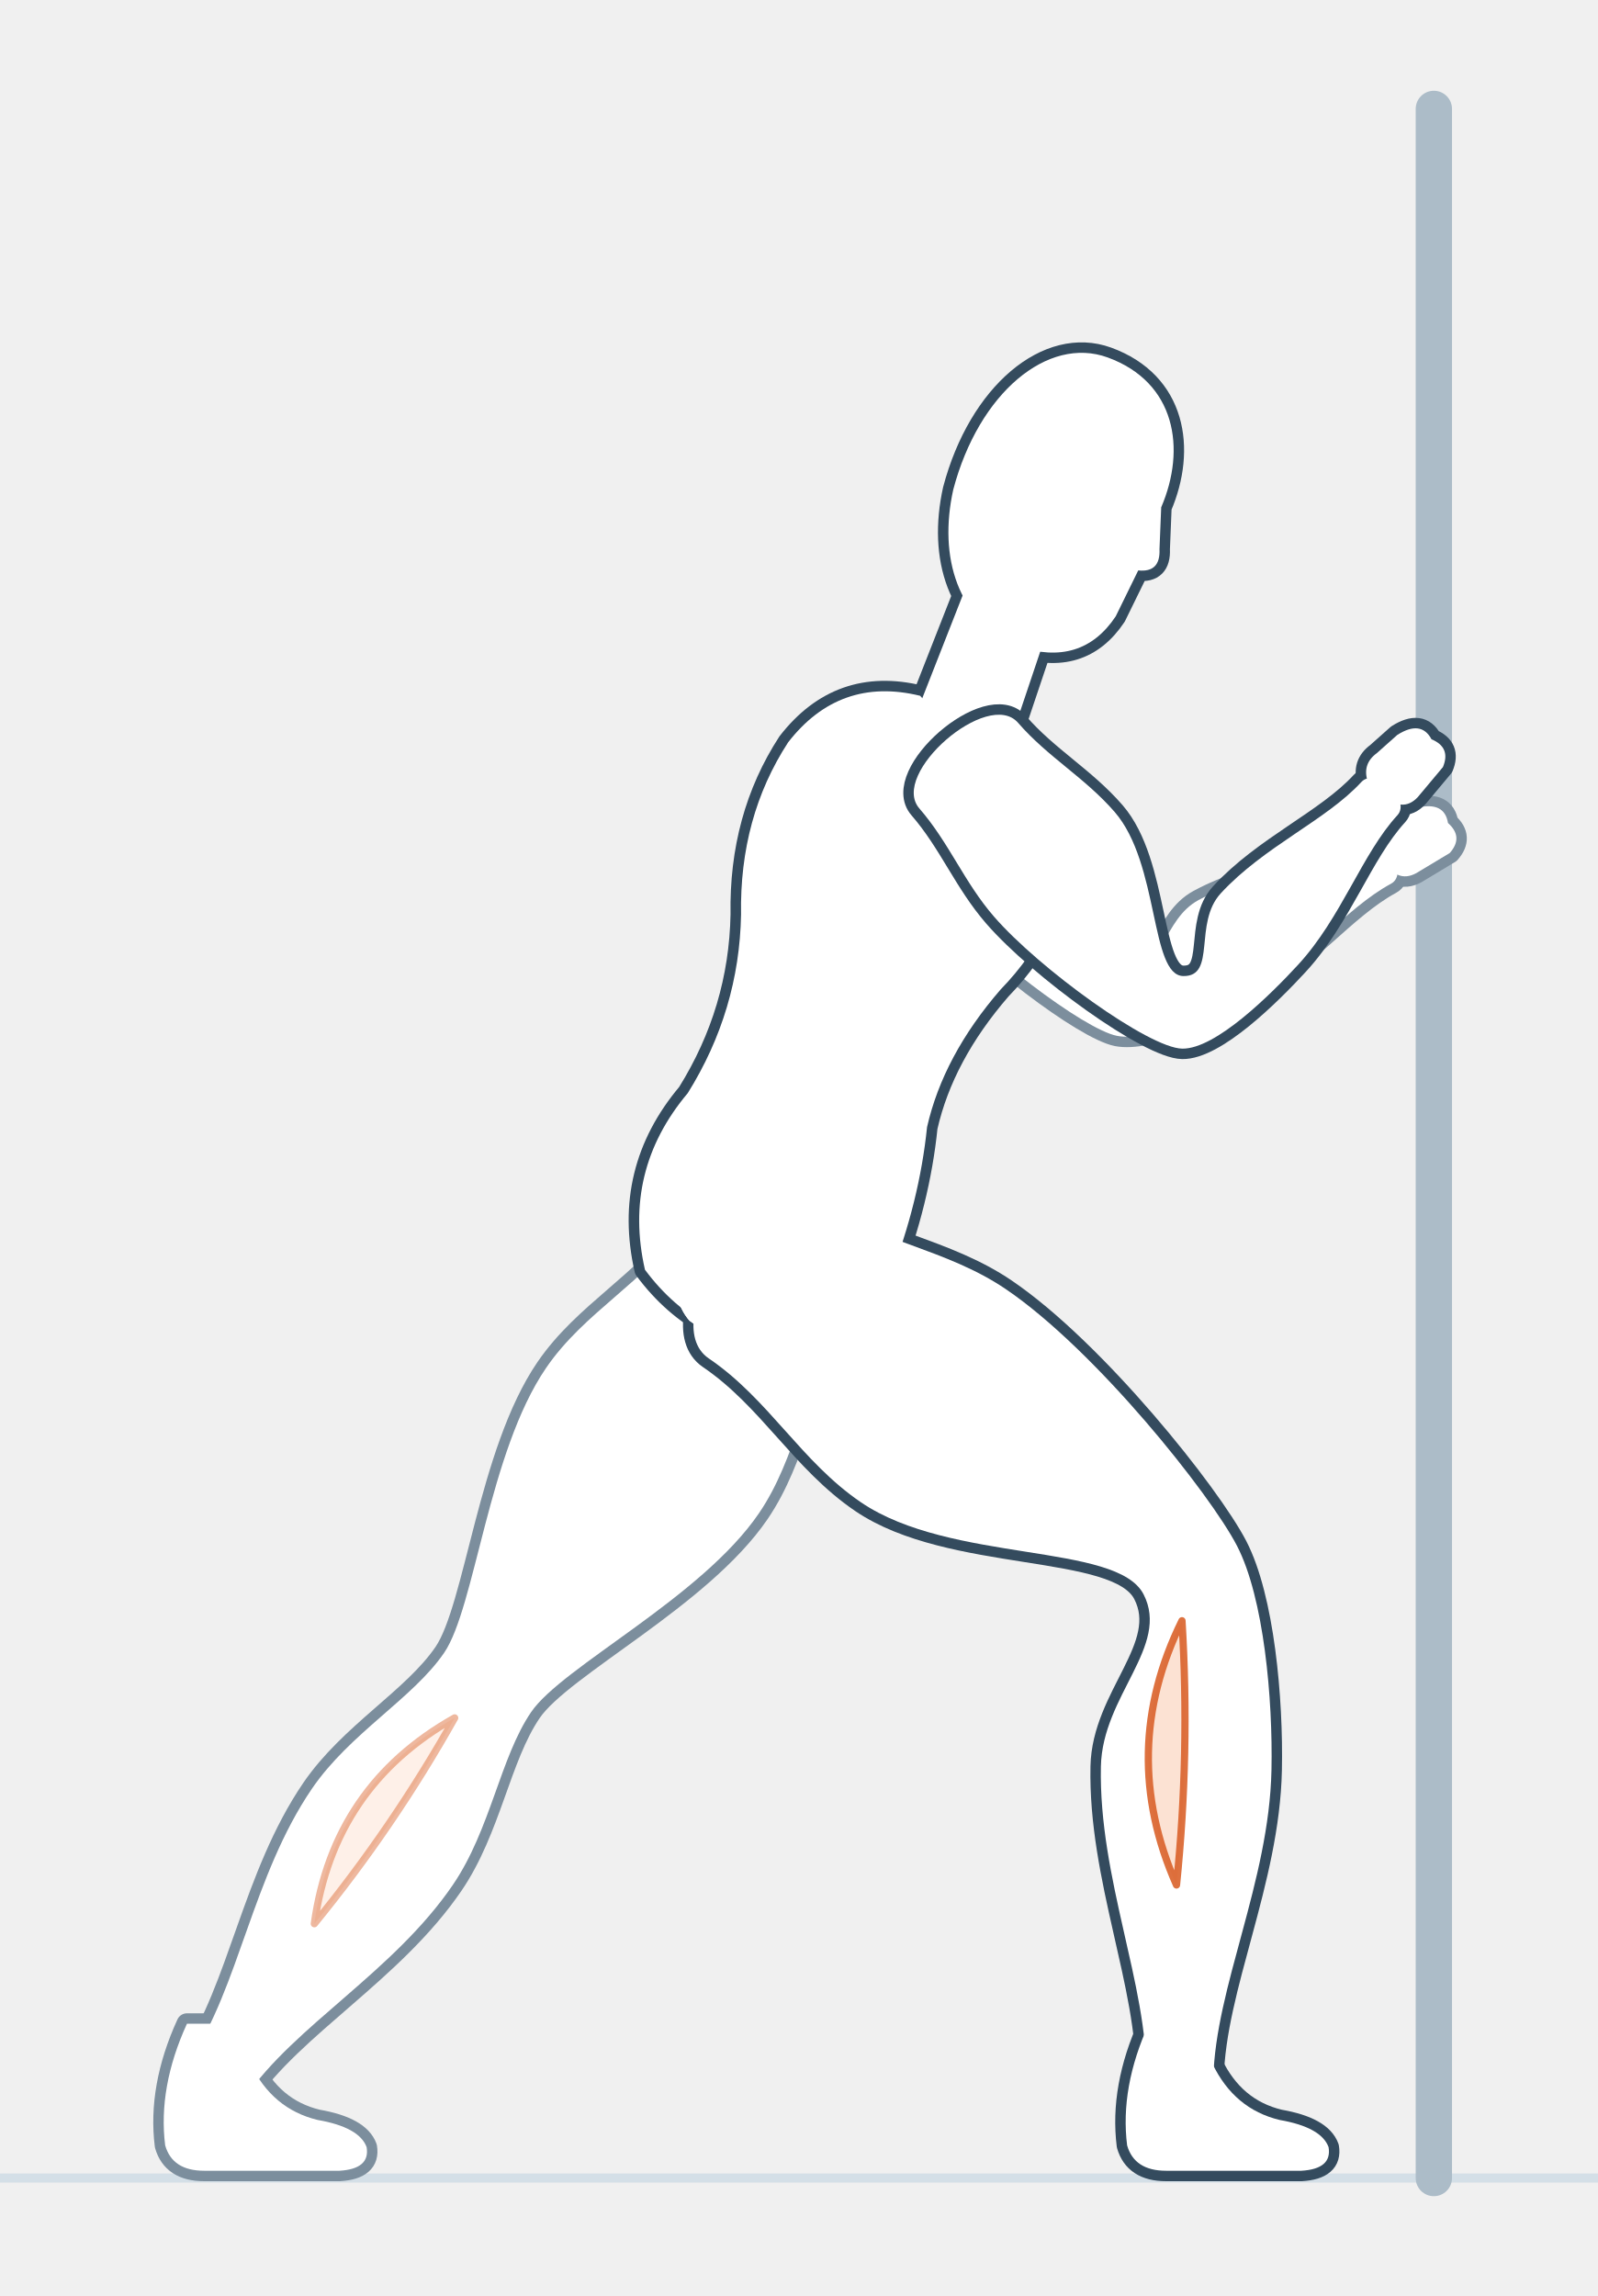
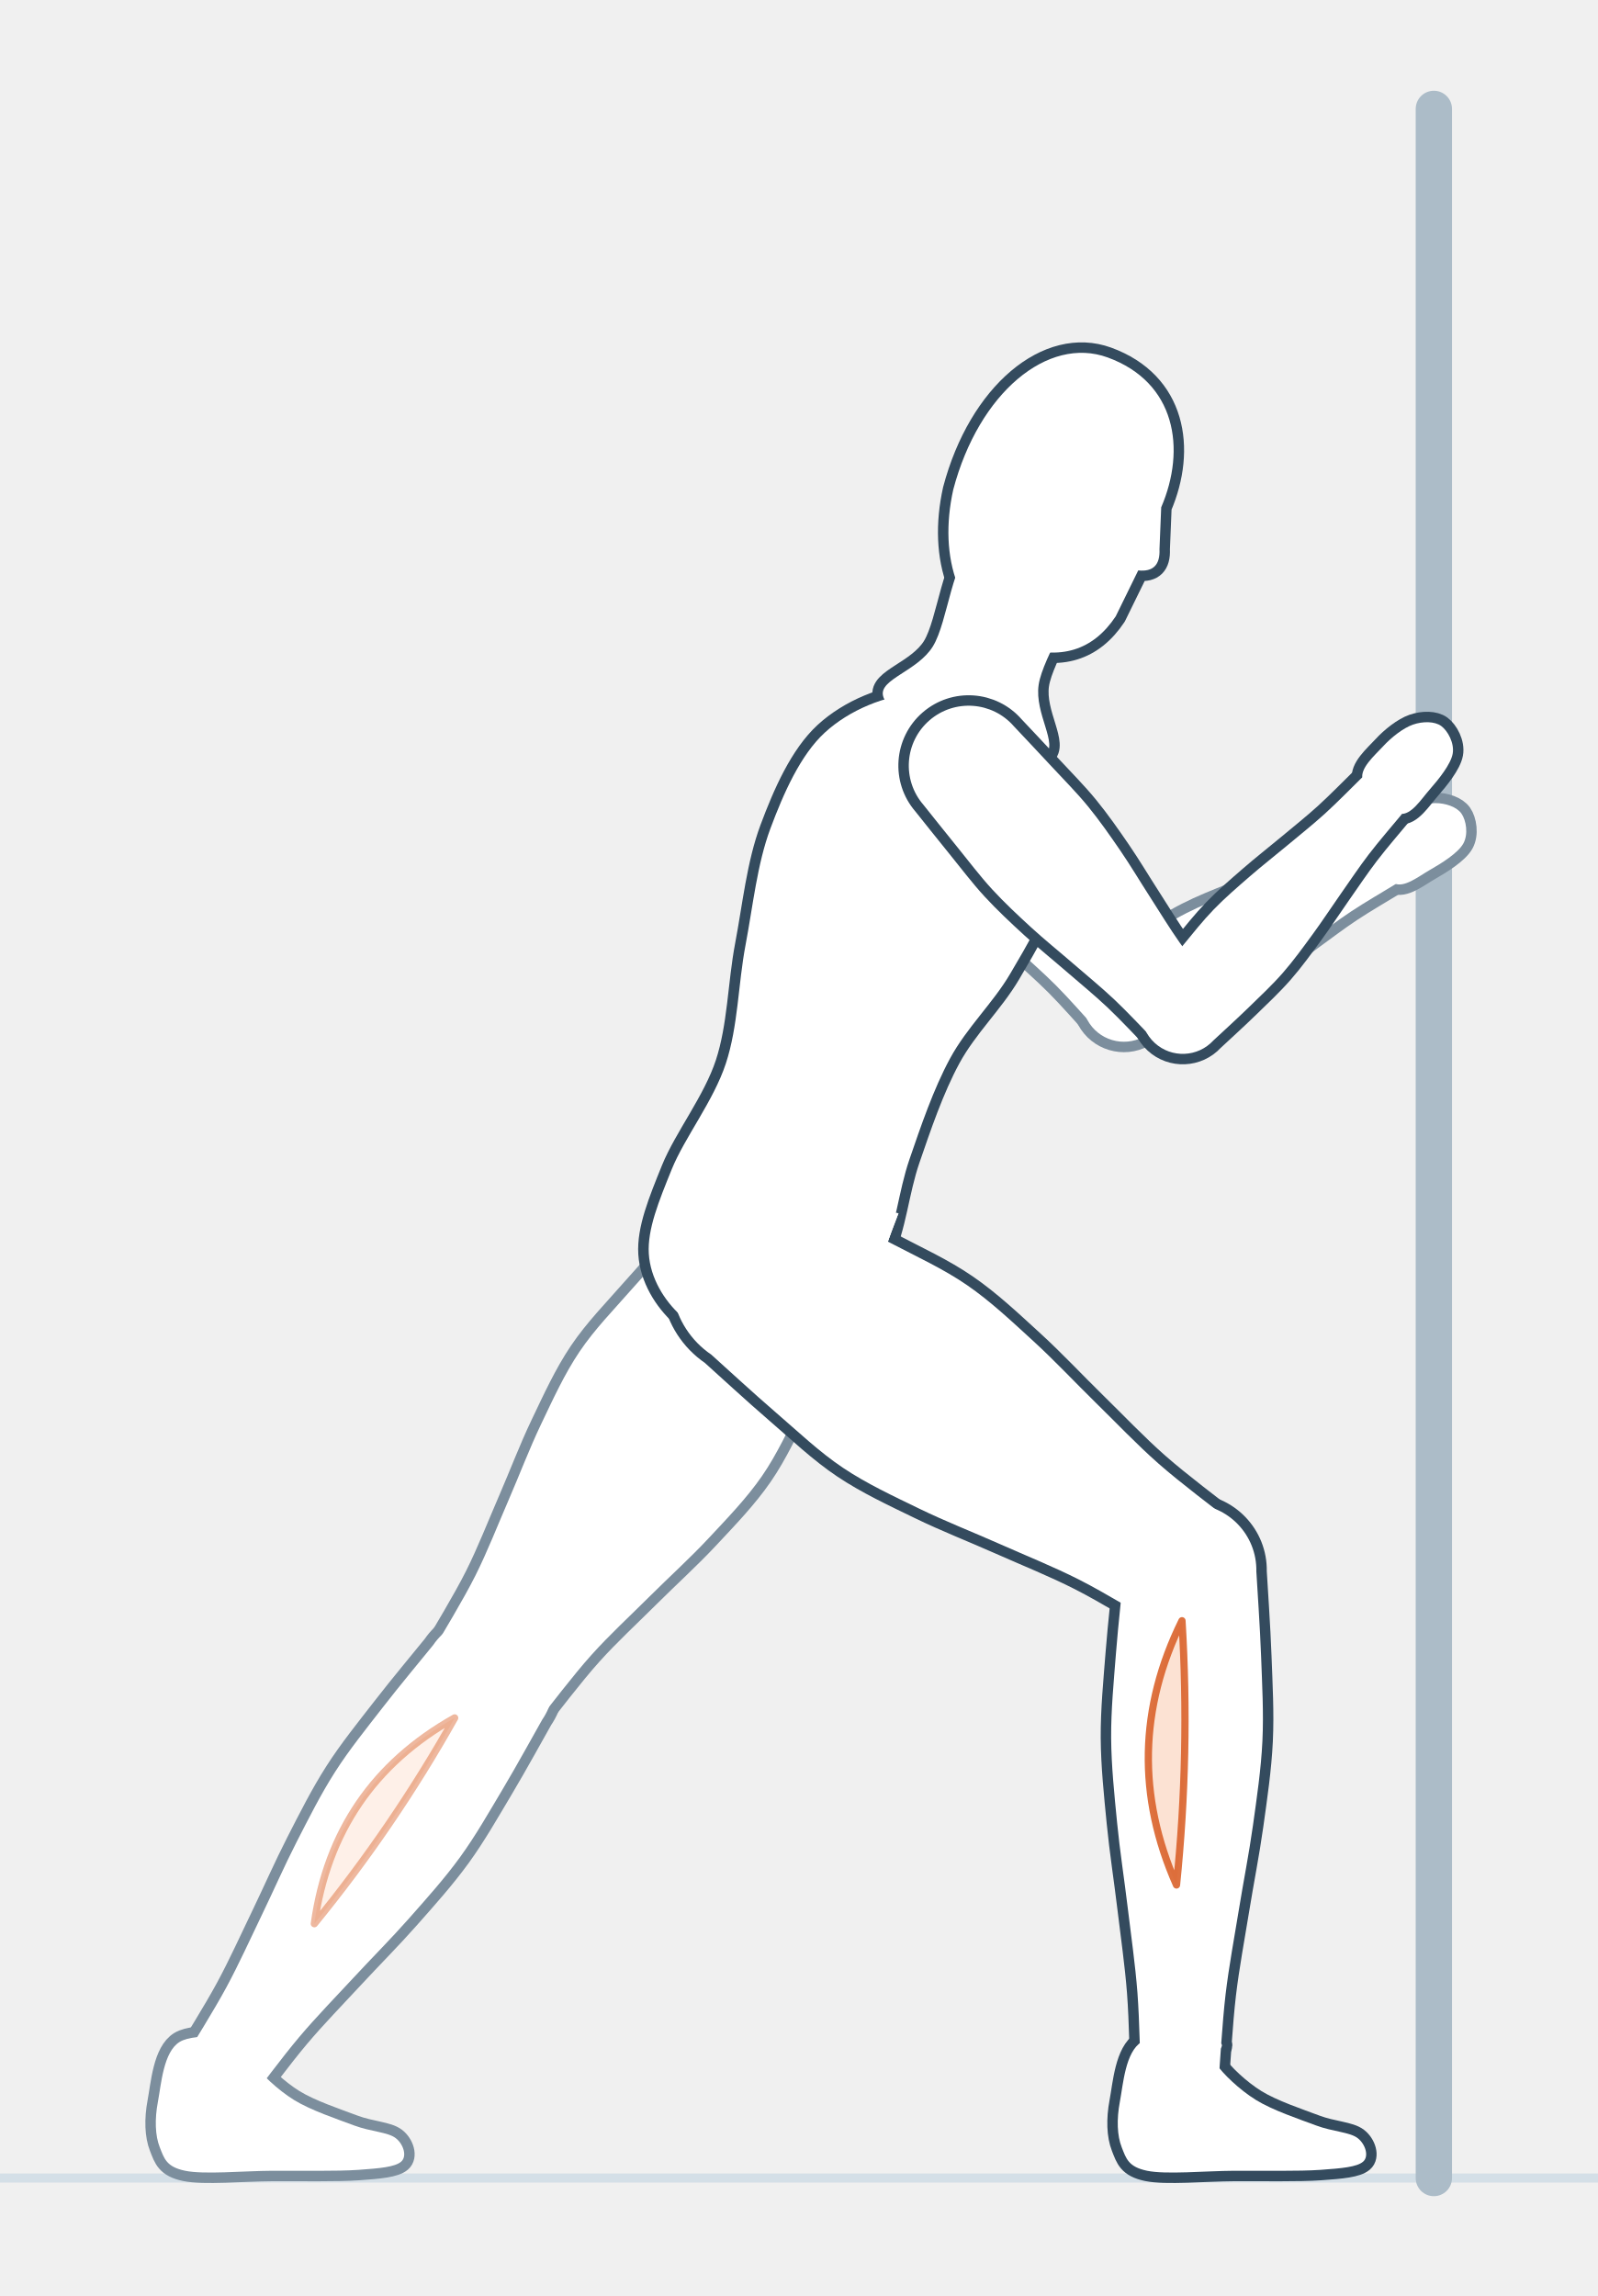
<svg xmlns="http://www.w3.org/2000/svg" viewBox="83 24 176 253">
  <path d="M-300 264H800" fill="none" stroke="#d4dfe7" />
  <path d="M241,36L241,264" fill="none" stroke="#acbcc8" stroke-width="4" stroke-linecap="round" stroke-linejoin="round" />
  <g class="bw-human-athlete bw-human-outline bw-human-natural bw-human-sketch bw-human-side" stroke="#344b5e" stroke-width="1.05" stroke-linecap="round" stroke-linejoin="round">
    <g class="bw-silhouette-ink" stroke-width="2.3">
      <g class="bw-human-arm bw-human-arm-left" fill="#fff" stroke="#7c8e9d">
-         <path d="M178.523,110.860C181.708,114.766 183.197,119.126 186.381,123.032C191.157,128.892 202.461,137.424 206.071,138.139C209.681,138.855 216.645,135.514 220.586,133.384C226.779,130.036 231.217,124.114 236.284,121.375C238.303,120.284 235.735,115.534 233.716,116.625C228.649,119.364 221.263,119.832 215.070,123.179C211.129,125.309 211.237,131.008 207.627,130.292C204.017,129.576 204.800,117.773 200.023,111.913C196.839,108.006 192.870,105.668 189.685,101.762C186.501,97.855 175.339,106.953 178.523,110.860Z" />
+         <path d="M178.989,110.480C179.590,111.280 181.384,113.688 182.599,115.279C183.813,116.869 184.965,118.510 186.273,120.024C187.582,121.538 189.009,122.955 190.450,124.360C191.892,125.765 193.436,127.087 194.921,128.457C196.406,129.827 197.940,131.157 199.359,132.580C200.779,134.003 202.758,136.260 203.438,136.996A4.400,4.400 0 0 0 209.629,137.626A4.400,4.400 0 0 0 210.260,131.436C209.676,130.621 207.865,128.227 206.757,126.550C205.650,124.873 204.656,123.102 203.614,121.371C202.571,119.641 201.589,117.861 200.503,116.166C199.417,114.471 198.317,112.788 197.099,111.201C195.880,109.614 194.505,108.154 193.192,106.644C191.879,105.134 189.882,102.891 189.220,102.141A6.600,6.600 0 0 0 179.935,101.195A6.600,6.600 0 0 0 178.989,110.480Z" />
+         <path d="M209.025,138.241C209.838,137.877 212.296,136.816 213.907,136.057C215.518,135.298 217.146,134.572 218.689,133.688C220.232,132.804 221.694,131.770 223.164,130.751C224.634,129.731 226.056,128.624 227.508,127.571C228.960,126.519 230.390,125.427 231.877,124.438C233.363,123.450 235.668,122.106 236.426,121.639A3.000,3.000 0 0 0 237.639,117.574A3.000,3.000 0 0 0 233.574,116.361C232.768,116.740 230.381,117.932 228.739,118.634C227.098,119.336 225.401,119.934 223.725,120.572C222.049,121.211 220.343,121.794 218.685,122.465C217.027,123.136 215.362,123.793 213.776,124.600C212.191,125.406 210.692,126.370 209.175,127.302C207.657,128.234 205.423,129.709 204.673,130.190A4.576,4.576 0 0 0 202.823,136.392A4.576,4.576 0 0 0 209.025,138.241Z" />
        <g display="none" class="bw-muscle-traces" data-side="left" />
        <g class="bw-human-hand" transform="translate(238.079,117.336) rotate(-28.391)">
-           <path d="M-3,-2.2 Q-2,-4 0,-3.6 L3,-3.3 Q6,-2.5 5.2,-.2 Q6,2 3.8,2.8 L-.5,3 Q-3,3 -3,-.2Z" />
+           <path d="M-3.200,-2.800C-2.500,-3.867 -0.367,-3.600 1.000,-3.600C2.367,-3.600 4.000,-3.333 5.000,-2.800C6.000,-2.267 6.900,-1.300 7.000,-0.400C7.100,0.500 6.600,1.967 5.600,2.600C4.600,3.233 2.467,3.367 1.000,3.400C-0.467,3.433 -2.500,3.833 -3.200,2.800C-3.900,1.767 -3.900,-1.733 -3.200,-2.800Z" />
        </g>
      </g>
    </g>
    <g class="bw-silhouette-fill" stroke="none">
      <g class="bw-human-arm bw-human-arm-left" fill="#fff" stroke="none">
-         <path d="M178.523,110.860C181.708,114.766 183.197,119.126 186.381,123.032C191.157,128.892 202.461,137.424 206.071,138.139C209.681,138.855 216.645,135.514 220.586,133.384C226.779,130.036 231.217,124.114 236.284,121.375C238.303,120.284 235.735,115.534 233.716,116.625C228.649,119.364 221.263,119.832 215.070,123.179C211.129,125.309 211.237,131.008 207.627,130.292C204.017,129.576 204.800,117.773 200.023,111.913C196.839,108.006 192.870,105.668 189.685,101.762C186.501,97.855 175.339,106.953 178.523,110.860Z" />
+         <path d="M178.989,110.480C179.590,111.280 181.384,113.688 182.599,115.279C183.813,116.869 184.965,118.510 186.273,120.024C187.582,121.538 189.009,122.955 190.450,124.360C191.892,125.765 193.436,127.087 194.921,128.457C196.406,129.827 197.940,131.157 199.359,132.580C200.779,134.003 202.758,136.260 203.438,136.996A4.400,4.400 0 0 0 209.629,137.626A4.400,4.400 0 0 0 210.260,131.436C209.676,130.621 207.865,128.227 206.757,126.550C205.650,124.873 204.656,123.102 203.614,121.371C202.571,119.641 201.589,117.861 200.503,116.166C199.417,114.471 198.317,112.788 197.099,111.201C195.880,109.614 194.505,108.154 193.192,106.644C191.879,105.134 189.882,102.891 189.220,102.141A6.600,6.600 0 0 0 179.935,101.195A6.600,6.600 0 0 0 178.989,110.480Z" />
+         <path d="M209.025,138.241C209.838,137.877 212.296,136.816 213.907,136.057C215.518,135.298 217.146,134.572 218.689,133.688C220.232,132.804 221.694,131.770 223.164,130.751C224.634,129.731 226.056,128.624 227.508,127.571C228.960,126.519 230.390,125.427 231.877,124.438C233.363,123.450 235.668,122.106 236.426,121.639A3.000,3.000 0 0 0 237.639,117.574A3.000,3.000 0 0 0 233.574,116.361C232.768,116.740 230.381,117.932 228.739,118.634C227.098,119.336 225.401,119.934 223.725,120.572C222.049,121.211 220.343,121.794 218.685,122.465C217.027,123.136 215.362,123.793 213.776,124.600C212.191,125.406 210.692,126.370 209.175,127.302C207.657,128.234 205.423,129.709 204.673,130.190A4.576,4.576 0 0 0 202.823,136.392A4.576,4.576 0 0 0 209.025,138.241Z" />
        <g class="bw-muscle-traces" data-side="left" />
        <g class="bw-human-hand" transform="translate(238.079,117.336) rotate(-28.391)">
-           <path d="M-3,-2.2 Q-2,-4 0,-3.6 L3,-3.3 Q6,-2.5 5.2,-.2 Q6,2 3.8,2.8 L-.5,3 Q-3,3 -3,-.2Z" />
+           <path d="M-3.200,-2.800C-2.500,-3.867 -0.367,-3.600 1.000,-3.600C2.367,-3.600 4.000,-3.333 5.000,-2.800C6.000,-2.267 6.900,-1.300 7.000,-0.400C7.100,0.500 6.600,1.967 5.600,2.600C4.600,3.233 2.467,3.367 1.000,3.400C-0.467,3.433 -2.500,3.833 -3.200,2.800C-3.900,1.767 -3.900,-1.733 -3.200,-2.800Z" />
        </g>
      </g>
    </g>
    <g class="bw-silhouette-ink" stroke-width="2.3">
      <g class="bw-human-leg bw-human-leg-left" fill="#fff" stroke="#7c8e9d">
-         <path d="M158.325,159.085C154.087,165.299 147.399,168.542 143.161,174.756C136.806,184.078 135.362,201.107 131.942,206.122C128.523,211.137 121.534,214.997 117.372,221.102C110.830,230.696 109.295,243.066 103.943,250.916C102.171,253.514 108.285,257.683 110.057,255.084C115.409,247.234 126.363,241.287 132.905,231.693C137.067,225.587 138.107,217.672 141.527,212.657C144.946,207.642 160.270,200.077 166.626,190.755C170.863,184.541 171.438,177.130 175.675,170.915C179.816,164.842 162.465,153.012 158.325,159.085Z" />
+         <path d="M158.738,159.367C157.720,160.479 154.613,163.780 152.634,166.042C150.654,168.305 148.526,170.466 146.860,172.943C145.194,175.420 143.942,178.178 142.639,180.903C141.336,183.627 140.254,186.502 139.045,189.289C137.835,192.077 136.729,194.936 135.380,197.629C134.032,200.321 131.689,204.143 130.951,205.446A7.000,7.000 0 0 0 132.791,215.173A7.000,7.000 0 0 0 142.518,213.333C143.461,212.170 146.163,208.593 148.177,206.354C150.191,204.114 152.448,202.041 154.601,199.896C156.755,197.752 159.035,195.694 161.095,193.487C163.156,191.279 165.266,189.105 166.963,186.650C168.660,184.194 169.895,181.424 171.278,178.754C172.661,176.085 174.598,171.987 175.262,170.633A10.000,10.000 0 0 0 172.633,156.738A10.000,10.000 0 0 0 158.738,159.367Z" />
+         <path d="M130.720,205.288C129.795,206.432 126.968,209.829 125.171,212.152C123.373,214.476 121.517,216.759 119.936,219.230C118.354,221.701 117.030,224.347 115.682,226.978C114.335,229.608 113.143,232.344 111.853,235.014C110.563,237.684 109.343,240.401 107.942,242.995C106.542,245.589 104.196,249.314 103.447,250.578A4.300,4.300 0 0 0 104.578,256.553A4.300,4.300 0 0 0 110.553,255.422C111.455,254.263 114.066,250.720 115.969,248.468C117.872,246.216 119.956,244.088 121.970,241.912C123.984,239.736 126.095,237.627 128.052,235.412C130.009,233.197 131.988,230.997 133.710,228.622C135.433,226.247 136.880,223.685 138.387,221.163C139.894,218.641 142.022,214.769 142.749,213.490A7.280,7.280 0 0 0 140.836,203.374A7.280,7.280 0 0 0 130.720,205.288Z" />
        <g display="none" class="bw-muscle-traces" data-side="left">
          <g data-muscle="calves">
            <path d="M133.100,213.300Q119.751,220.808 117.638,235.977Q126.352,225.309 133.100,213.300Z" fill="#f59e6b" fill-opacity="0.16" stroke="#d9622b" stroke-width=".8" stroke-opacity="0.45" />
          </g>
        </g>
        <g class="bw-human-shoe bw-human-foot" transform="translate(107.000,253.000) rotate(0.000)" fill="#fff">
-           <path d="M-3.4,-6 Q-6.6,1 -5.8,7.4 Q-5,10.2 -1.5,10.2 L13.4,10.2 Q16.8,10 16.4,7.6 Q15.6,5.4 11,4.6 Q6,3.4 3.6,-1.6 L3.2,-6 Z" />
+           <path d="M-4.200,-4.000C-6.000,-2.900 -6.233,0.667 -6.600,2.600C-6.967,4.533 -6.900,6.333 -6.400,7.600C-5.900,8.867 -5.667,9.767 -3.600,10.200C-1.533,10.633 2.817,10.217 6.000,10.200C9.183,10.183 13.133,10.267 15.500,10.100C17.867,9.933 19.517,9.783 20.200,9.200C20.883,8.617 20.467,7.267 19.600,6.600C18.733,5.933 16.867,5.900 15.000,5.200C13.133,4.500 10.233,3.533 8.400,2.400C6.567,1.267 4.700,-0.533 4.000,-1.600C3.300,-2.667 5.567,-3.600 4.200,-4.000C2.833,-4.400 -2.400,-5.100 -4.200,-4.000Z" />
        </g>
      </g>
    </g>
    <g class="bw-silhouette-fill" stroke="none">
      <g class="bw-human-leg bw-human-leg-left" fill="#fff" stroke="none">
-         <path d="M158.325,159.085C154.087,165.299 147.399,168.542 143.161,174.756C136.806,184.078 135.362,201.107 131.942,206.122C128.523,211.137 121.534,214.997 117.372,221.102C110.830,230.696 109.295,243.066 103.943,250.916C102.171,253.514 108.285,257.683 110.057,255.084C115.409,247.234 126.363,241.287 132.905,231.693C137.067,225.587 138.107,217.672 141.527,212.657C144.946,207.642 160.270,200.077 166.626,190.755C170.863,184.541 171.438,177.130 175.675,170.915C179.816,164.842 162.465,153.012 158.325,159.085Z" />
+         <path d="M158.738,159.367C157.720,160.479 154.613,163.780 152.634,166.042C150.654,168.305 148.526,170.466 146.860,172.943C145.194,175.420 143.942,178.178 142.639,180.903C141.336,183.627 140.254,186.502 139.045,189.289C137.835,192.077 136.729,194.936 135.380,197.629C134.032,200.321 131.689,204.143 130.951,205.446A7.000,7.000 0 0 0 132.791,215.173A7.000,7.000 0 0 0 142.518,213.333C143.461,212.170 146.163,208.593 148.177,206.354C150.191,204.114 152.448,202.041 154.601,199.896C156.755,197.752 159.035,195.694 161.095,193.487C163.156,191.279 165.266,189.105 166.963,186.650C168.660,184.194 169.895,181.424 171.278,178.754C172.661,176.085 174.598,171.987 175.262,170.633A10.000,10.000 0 0 0 172.633,156.738A10.000,10.000 0 0 0 158.738,159.367Z" />
+         <path d="M130.720,205.288C129.795,206.432 126.968,209.829 125.171,212.152C123.373,214.476 121.517,216.759 119.936,219.230C118.354,221.701 117.030,224.347 115.682,226.978C114.335,229.608 113.143,232.344 111.853,235.014C110.563,237.684 109.343,240.401 107.942,242.995C106.542,245.589 104.196,249.314 103.447,250.578A4.300,4.300 0 0 0 104.578,256.553A4.300,4.300 0 0 0 110.553,255.422C111.455,254.263 114.066,250.720 115.969,248.468C117.872,246.216 119.956,244.088 121.970,241.912C123.984,239.736 126.095,237.627 128.052,235.412C130.009,233.197 131.988,230.997 133.710,228.622C135.433,226.247 136.880,223.685 138.387,221.163C139.894,218.641 142.022,214.769 142.749,213.490A7.280,7.280 0 0 0 140.836,203.374A7.280,7.280 0 0 0 130.720,205.288Z" />
        <g class="bw-muscle-traces" data-side="left">
          <g data-muscle="calves">
            <path d="M133.100,213.300Q119.751,220.808 117.638,235.977Q126.352,225.309 133.100,213.300Z" fill="#f59e6b" fill-opacity="0.16" stroke="#d9622b" stroke-width=".8" stroke-opacity="0.45" />
          </g>
        </g>
        <g class="bw-human-shoe bw-human-foot" transform="translate(107.000,253.000) rotate(0.000)" fill="#fff">
-           <path d="M-3.4,-6 Q-6.6,1 -5.8,7.4 Q-5,10.2 -1.5,10.2 L13.4,10.2 Q16.8,10 16.4,7.6 Q15.6,5.4 11,4.6 Q6,3.4 3.6,-1.6 L3.2,-6 Z" />
+           <path d="M-4.200,-4.000C-6.000,-2.900 -6.233,0.667 -6.600,2.600C-6.967,4.533 -6.900,6.333 -6.400,7.600C-5.900,8.867 -5.667,9.767 -3.600,10.200C-1.533,10.633 2.817,10.217 6.000,10.200C9.183,10.183 13.133,10.267 15.500,10.100C17.867,9.933 19.517,9.783 20.200,9.200C20.883,8.617 20.467,7.267 19.600,6.600C18.733,5.933 16.867,5.900 15.000,5.200C13.133,4.500 10.233,3.533 8.400,2.400C6.567,1.267 4.700,-0.533 4.000,-1.600C3.300,-2.667 5.567,-3.600 4.200,-4.000C2.833,-4.400 -2.400,-5.100 -4.200,-4.000Z" />
        </g>
      </g>
    </g>
    <g class="bw-silhouette-ink" stroke-width="2.3">
      <g class="bw-human-torso" transform="translate(167.000,165.000) rotate(20.000)">
        <g transform="translate(0 -67) rotate(0.000) scale(1) translate(0 67)">
-           <path d="M-5,-80L-5.4,-64Q0,-61.5 5.4,-64L5,-80Z" fill="#fff" />
+           <path d="M-5.600,-84.000C-7.567,-82.000 -5.550,-75.167 -6.200,-72.000C-6.850,-68.833 -10.533,-66.583 -9.500,-65.000C-8.467,-63.417 -3.167,-62.500 0.000,-62.500C3.167,-62.500 8.467,-63.417 9.500,-65.000C10.533,-66.583 6.850,-68.833 6.200,-72.000C5.550,-75.167 7.567,-82.000 5.600,-84.000C3.633,-86.000 -3.633,-86.000 -5.600,-84.000Z" fill="#fff" />
          <path d="M1,-108.5C9,-108.5 12.6,-102 12.2,-95L13.6,-90.6Q14.6,-88.2 12.2,-87.6L11.6,-82Q10,-75.4 2.6,-75.2C-4.6,-75.6 -9,-81.4 -10,-89C-11,-100 -6,-108.5 1,-108.5Z" fill="#fff" />
        </g>
        <g transform="scale(1.010 1)">
-           <path d="M-5.6,-66.4Q-14.6,-65.4 -17.4,-56.6Q-19.6,-47 -15.800,-37Q-12.400,-27 -14.6,-16.5Q-18.4,-6 -12.4,3.4Q-4,9 6,6Q12.6,3.6 13,-5Q13.2,-14 11.2,-22Q10.2,-30 13.6,-39Q17.6,-48 15.2,-57Q11.8,-65.4 5.6,-66.4Q0,-63.2 -5.6,-66.4Z" fill="#fff" />
+           <path d="M5.000,-67.000C7.917,-66.250 9.833,-64.500 11.500,-62.000C13.167,-59.500 14.583,-55.500 15.000,-52.000C15.417,-48.500 14.667,-44.667 14.000,-41.000C13.333,-37.333 11.567,-33.833 11.000,-30.000C10.433,-26.167 10.533,-21.833 10.600,-18.000C10.667,-14.167 11.750,-10.500 11.400,-7.000C11.050,-3.500 10.233,0.633 8.500,3.000C6.767,5.367 3.583,6.567 1.000,7.200C-1.583,7.833 -4.733,7.733 -7.000,6.800C-9.267,5.867 -11.533,4.067 -12.600,1.600C-13.667,-0.867 -13.533,-4.233 -13.400,-8.000C-13.267,-11.767 -11.667,-16.667 -11.800,-21.000C-11.933,-25.333 -13.500,-29.667 -14.200,-34.000C-14.900,-38.333 -16.033,-42.833 -16.000,-47.000C-15.967,-51.167 -15.667,-55.750 -14.000,-59.000C-12.333,-62.250 -9.167,-65.167 -6.000,-66.500C-2.833,-67.833 2.083,-67.750 5.000,-67.000Z" fill="#fff" />
          <g display="none" class="bw-muscle-traces bw-torso-muscles" />
        </g>
      </g>
      <g class="bw-human-leg bw-human-leg-right" fill="#fff" stroke="#344b5e">
-         <path d="M161.103,173.688C167.706,178.169 171.287,185.072 177.890,189.554C187.794,196.276 206.053,193.953 209.009,199.674C211.965,205.396 204.473,210.814 204.311,218.652C204.055,230.970 209.510,242.845 209.301,252.923C209.236,256.068 216.634,256.221 216.699,253.077C216.908,242.999 222.851,231.360 223.107,219.042C223.269,211.204 222.271,200.071 219.315,194.350C216.359,188.628 203.744,172.778 193.840,166.056C187.237,161.574 179.500,160.794 172.897,156.312C166.816,152.184 155.022,169.560 161.103,173.688Z" />
+         <path d="M161.384,173.274C162.574,174.340 166.106,177.593 168.524,179.671C170.941,181.748 173.257,183.974 175.888,185.737C178.519,187.499 181.431,188.848 184.308,190.247C187.186,191.646 190.213,192.825 193.154,194.131C196.095,195.437 199.106,196.639 201.952,198.084C204.798,199.530 208.851,202.017 210.230,202.804A7.000,7.000 0 0 0 219.954,200.943A7.000,7.000 0 0 0 218.093,191.220C216.853,190.228 213.045,187.381 210.651,185.269C208.256,183.158 206.028,180.803 203.728,178.552C201.429,176.301 199.216,173.923 196.854,171.765C194.491,169.607 192.163,167.399 189.553,165.605C186.944,163.811 184.020,162.480 181.197,161.000C178.374,159.520 174.046,157.438 172.616,156.726A10.000,10.000 0 0 0 158.726,159.384A10.000,10.000 0 0 0 161.384,173.274Z" />
+         <path d="M206.883,196.861C206.731,198.414 206.212,203.071 205.972,206.177C205.731,209.284 205.420,212.390 205.440,215.502C205.461,218.614 205.793,221.733 206.097,224.851C206.401,227.969 206.893,231.091 207.266,234.210C207.639,237.330 208.098,240.451 208.337,243.568C208.576,246.685 208.640,251.354 208.701,252.911A4.300,4.300 0 0 0 212.911,257.299A4.300,4.300 0 0 0 217.299,253.089C217.424,251.536 217.682,246.874 218.050,243.769C218.418,240.665 219.006,237.566 219.509,234.464C220.011,231.363 220.631,228.264 221.065,225.161C221.498,222.059 221.959,218.956 222.109,215.848C222.258,212.739 222.076,209.623 221.964,206.509C221.853,203.395 221.528,198.721 221.440,197.163A7.280,7.280 0 0 0 214.313,189.734A7.280,7.280 0 0 0 206.883,196.861Z" />
        <g display="none" class="bw-muscle-traces" data-side="right">
          <g data-muscle="calves">
            <path d="M213.246,202.594Q206.145,217.010 212.642,231.708Q214.133,217.176 213.246,202.594Z" fill="#f59e6b" fill-opacity="0.3" stroke="#d9622b" stroke-width=".8" stroke-opacity="0.9" />
          </g>
        </g>
        <g class="bw-human-shoe bw-human-foot" transform="translate(213.000,253.000) rotate(0.000)" fill="#fff">
-           <path d="M-3.4,-6 Q-6.6,1 -5.8,7.4 Q-5,10.2 -1.5,10.2 L13.4,10.2 Q16.8,10 16.4,7.6 Q15.6,5.4 11,4.6 Q6,3.4 3.6,-1.6 L3.2,-6 Z" />
+           <path d="M-4.200,-4.000C-6.000,-2.900 -6.233,0.667 -6.600,2.600C-6.967,4.533 -6.900,6.333 -6.400,7.600C-5.900,8.867 -5.667,9.767 -3.600,10.200C-1.533,10.633 2.817,10.217 6.000,10.200C9.183,10.183 13.133,10.267 15.500,10.100C17.867,9.933 19.517,9.783 20.200,9.200C20.883,8.617 20.467,7.267 19.600,6.600C18.733,5.933 16.867,5.900 15.000,5.200C13.133,4.500 10.233,3.533 8.400,2.400C6.567,1.267 4.700,-0.533 4.000,-1.600C3.300,-2.667 5.567,-3.600 4.200,-4.000C2.833,-4.400 -2.400,-5.100 -4.200,-4.000Z" />
        </g>
      </g>
      <g transform="translate(167.000,165.000) rotate(20.000)" fill="#fff" stroke="none">
        <path d="M-12,-12Q0,-9 11.6,-12L11.4,3Q3,9.6 -6,7Q-11.4,4 -12,-12Z" />
      </g>
    </g>
    <g class="bw-silhouette-fill" stroke="none">
      <g class="bw-human-torso" transform="translate(167.000,165.000) rotate(20.000)">
        <g transform="translate(0 -67) rotate(0.000) scale(1) translate(0 67)">
-           <path d="M-5,-80L-5.4,-64Q0,-61.5 5.4,-64L5,-80Z" fill="#fff" />
+           <path d="M-5.600,-84.000C-7.567,-82.000 -5.550,-75.167 -6.200,-72.000C-6.850,-68.833 -10.533,-66.583 -9.500,-65.000C-8.467,-63.417 -3.167,-62.500 0.000,-62.500C3.167,-62.500 8.467,-63.417 9.500,-65.000C10.533,-66.583 6.850,-68.833 6.200,-72.000C5.550,-75.167 7.567,-82.000 5.600,-84.000C3.633,-86.000 -3.633,-86.000 -5.600,-84.000Z" fill="#fff" />
          <path d="M1,-108.5C9,-108.5 12.6,-102 12.2,-95L13.6,-90.6Q14.6,-88.2 12.2,-87.6L11.6,-82Q10,-75.4 2.6,-75.2C-4.6,-75.6 -9,-81.4 -10,-89C-11,-100 -6,-108.5 1,-108.5Z" fill="#fff" />
        </g>
        <g transform="scale(1.010 1)">
-           <path d="M-5.6,-66.4Q-14.6,-65.4 -17.4,-56.6Q-19.6,-47 -15.800,-37Q-12.400,-27 -14.6,-16.5Q-18.4,-6 -12.4,3.4Q-4,9 6,6Q12.6,3.6 13,-5Q13.2,-14 11.2,-22Q10.2,-30 13.6,-39Q17.6,-48 15.2,-57Q11.8,-65.4 5.6,-66.4Q0,-63.2 -5.6,-66.4Z" fill="#fff" />
+           <path d="M5.000,-67.000C7.917,-66.250 9.833,-64.500 11.500,-62.000C13.167,-59.500 14.583,-55.500 15.000,-52.000C15.417,-48.500 14.667,-44.667 14.000,-41.000C13.333,-37.333 11.567,-33.833 11.000,-30.000C10.433,-26.167 10.533,-21.833 10.600,-18.000C10.667,-14.167 11.750,-10.500 11.400,-7.000C11.050,-3.500 10.233,0.633 8.500,3.000C6.767,5.367 3.583,6.567 1.000,7.200C-1.583,7.833 -4.733,7.733 -7.000,6.800C-9.267,5.867 -11.533,4.067 -12.600,1.600C-13.667,-0.867 -13.533,-4.233 -13.400,-8.000C-13.267,-11.767 -11.667,-16.667 -11.800,-21.000C-11.933,-25.333 -13.500,-29.667 -14.200,-34.000C-14.900,-38.333 -16.033,-42.833 -16.000,-47.000C-15.967,-51.167 -15.667,-55.750 -14.000,-59.000C-12.333,-62.250 -9.167,-65.167 -6.000,-66.500C-2.833,-67.833 2.083,-67.750 5.000,-67.000Z" fill="#fff" />
          <g class="bw-muscle-traces bw-torso-muscles" />
        </g>
      </g>
      <g class="bw-human-leg bw-human-leg-right" fill="#fff" stroke="none">
-         <path d="M161.103,173.688C167.706,178.169 171.287,185.072 177.890,189.554C187.794,196.276 206.053,193.953 209.009,199.674C211.965,205.396 204.473,210.814 204.311,218.652C204.055,230.970 209.510,242.845 209.301,252.923C209.236,256.068 216.634,256.221 216.699,253.077C216.908,242.999 222.851,231.360 223.107,219.042C223.269,211.204 222.271,200.071 219.315,194.350C216.359,188.628 203.744,172.778 193.840,166.056C187.237,161.574 179.500,160.794 172.897,156.312C166.816,152.184 155.022,169.560 161.103,173.688Z" />
+         <path d="M161.384,173.274C162.574,174.340 166.106,177.593 168.524,179.671C170.941,181.748 173.257,183.974 175.888,185.737C178.519,187.499 181.431,188.848 184.308,190.247C187.186,191.646 190.213,192.825 193.154,194.131C196.095,195.437 199.106,196.639 201.952,198.084C204.798,199.530 208.851,202.017 210.230,202.804A7.000,7.000 0 0 0 219.954,200.943A7.000,7.000 0 0 0 218.093,191.220C216.853,190.228 213.045,187.381 210.651,185.269C208.256,183.158 206.028,180.803 203.728,178.552C201.429,176.301 199.216,173.923 196.854,171.765C194.491,169.607 192.163,167.399 189.553,165.605C186.944,163.811 184.020,162.480 181.197,161.000C178.374,159.520 174.046,157.438 172.616,156.726A10.000,10.000 0 0 0 158.726,159.384A10.000,10.000 0 0 0 161.384,173.274Z" />
+         <path d="M206.883,196.861C206.731,198.414 206.212,203.071 205.972,206.177C205.731,209.284 205.420,212.390 205.440,215.502C205.461,218.614 205.793,221.733 206.097,224.851C206.401,227.969 206.893,231.091 207.266,234.210C207.639,237.330 208.098,240.451 208.337,243.568C208.576,246.685 208.640,251.354 208.701,252.911A4.300,4.300 0 0 0 212.911,257.299A4.300,4.300 0 0 0 217.299,253.089C217.424,251.536 217.682,246.874 218.050,243.769C218.418,240.665 219.006,237.566 219.509,234.464C220.011,231.363 220.631,228.264 221.065,225.161C221.498,222.059 221.959,218.956 222.109,215.848C222.258,212.739 222.076,209.623 221.964,206.509C221.853,203.395 221.528,198.721 221.440,197.163A7.280,7.280 0 0 0 214.313,189.734A7.280,7.280 0 0 0 206.883,196.861Z" />
        <g class="bw-muscle-traces" data-side="right">
          <g data-muscle="calves">
            <path d="M213.246,202.594Q206.145,217.010 212.642,231.708Q214.133,217.176 213.246,202.594Z" fill="#f59e6b" fill-opacity="0.3" stroke="#d9622b" stroke-width=".8" stroke-opacity="0.9" />
          </g>
        </g>
        <g class="bw-human-shoe bw-human-foot" transform="translate(213.000,253.000) rotate(0.000)" fill="#fff">
-           <path d="M-3.4,-6 Q-6.6,1 -5.8,7.4 Q-5,10.2 -1.5,10.2 L13.4,10.2 Q16.8,10 16.4,7.6 Q15.6,5.4 11,4.6 Q6,3.4 3.6,-1.6 L3.2,-6 Z" />
+           <path d="M-4.200,-4.000C-6.000,-2.900 -6.233,0.667 -6.600,2.600C-6.967,4.533 -6.900,6.333 -6.400,7.600C-5.900,8.867 -5.667,9.767 -3.600,10.200C-1.533,10.633 2.817,10.217 6.000,10.200C9.183,10.183 13.133,10.267 15.500,10.100C17.867,9.933 19.517,9.783 20.200,9.200C20.883,8.617 20.467,7.267 19.600,6.600C18.733,5.933 16.867,5.900 15.000,5.200C13.133,4.500 10.233,3.533 8.400,2.400C6.567,1.267 4.700,-0.533 4.000,-1.600C3.300,-2.667 5.567,-3.600 4.200,-4.000C2.833,-4.400 -2.400,-5.100 -4.200,-4.000Z" />
        </g>
      </g>
      <g transform="translate(167.000,165.000) rotate(20.000)" fill="#fff" stroke="none">
        <path d="M-12,-12Q0,-9 11.6,-12L11.4,3Q3,9.6 -6,7Q-11.4,4 -12,-12Z" />
      </g>
    </g>
    <g class="bw-silhouette-ink" stroke-width="2.3">
      <g class="bw-human-arm bw-human-arm-right" fill="#fff" stroke="#344b5e">
-         <path d="M184.305,113.082C187.608,116.888 189.231,121.200 192.534,125.006C197.489,130.716 209.600,139.499 213.280,139.552C216.959,139.605 223.022,133.591 226.055,130.293C230.820,125.112 233.088,118.067 236.987,113.828C238.541,112.139 234.566,108.483 233.013,110.172C229.113,114.412 222.283,117.259 217.517,122.441C214.484,125.738 217.075,131.606 213.395,131.553C209.716,131.500 210.782,119.181 205.827,113.471C202.524,109.665 198.484,107.450 195.181,103.644C191.877,99.837 181.001,109.275 184.305,113.082Z" />
+         <path d="M184.758,112.688C185.384,113.469 187.252,115.821 188.514,117.373C189.777,118.925 190.979,120.530 192.334,122.003C193.688,123.475 195.158,124.847 196.642,126.208C198.126,127.568 199.711,128.841 201.237,130.164C202.764,131.488 204.338,132.770 205.801,134.149C207.263,135.527 209.312,137.722 210.014,138.436A4.400,4.400 0 0 0 216.221,138.876A4.400,4.400 0 0 0 216.661,132.669C216.052,131.873 214.168,129.536 213.009,127.893C211.850,126.251 210.803,124.512 209.707,122.814C208.612,121.117 207.575,119.369 206.438,117.708C205.300,116.047 204.148,114.398 202.882,112.849C201.615,111.301 200.195,109.885 198.836,108.416C197.477,106.947 195.412,104.767 194.727,104.037A6.600,6.600 0 0 0 185.417,103.378A6.600,6.600 0 0 0 184.758,112.688Z" />
+         <path d="M216.705,138.650C217.356,138.041 219.334,136.238 220.610,134.996C221.886,133.754 223.189,132.537 224.360,131.199C225.531,129.860 226.577,128.407 227.635,126.964C228.693,125.522 229.677,124.011 230.707,122.544C231.737,121.076 232.734,119.578 233.818,118.159C234.901,116.740 236.643,114.719 237.208,114.031A3.000,3.000 0 0 0 237.031,109.792A3.000,3.000 0 0 0 232.792,109.969C232.154,110.590 230.285,112.494 228.961,113.692C227.638,114.890 226.228,116.009 224.851,117.158C223.475,118.307 222.052,119.414 220.703,120.588C219.353,121.763 217.992,122.927 216.756,124.205C215.520,125.483 214.416,126.884 213.285,128.259C212.154,129.634 210.522,131.756 209.969,132.455A4.576,4.576 0 0 0 210.240,138.921A4.576,4.576 0 0 0 216.705,138.650Z" />
        <g display="none" class="bw-muscle-traces" data-side="right" />
        <g class="bw-human-hand" transform="translate(237.369,109.424) rotate(-47.394)">
-           <path d="M-3,-2.2 Q-2,-4 0,-3.6 L3,-3.3 Q6,-2.5 5.2,-.2 Q6,2 3.8,2.8 L-.5,3 Q-3,3 -3,-.2Z" />
+           <path d="M-3.200,-2.800C-2.500,-3.867 -0.367,-3.600 1.000,-3.600C2.367,-3.600 4.000,-3.333 5.000,-2.800C6.000,-2.267 6.900,-1.300 7.000,-0.400C7.100,0.500 6.600,1.967 5.600,2.600C4.600,3.233 2.467,3.367 1.000,3.400C-0.467,3.433 -2.500,3.833 -3.200,2.800C-3.900,1.767 -3.900,-1.733 -3.200,-2.800Z" />
        </g>
      </g>
    </g>
    <g class="bw-silhouette-fill" stroke="none">
      <g class="bw-human-arm bw-human-arm-right" fill="#fff" stroke="none">
-         <path d="M184.305,113.082C187.608,116.888 189.231,121.200 192.534,125.006C197.489,130.716 209.600,139.499 213.280,139.552C216.959,139.605 223.022,133.591 226.055,130.293C230.820,125.112 233.088,118.067 236.987,113.828C238.541,112.139 234.566,108.483 233.013,110.172C229.113,114.412 222.283,117.259 217.517,122.441C214.484,125.738 217.075,131.606 213.395,131.553C209.716,131.500 210.782,119.181 205.827,113.471C202.524,109.665 198.484,107.450 195.181,103.644C191.877,99.837 181.001,109.275 184.305,113.082Z" />
+         <path d="M184.758,112.688C185.384,113.469 187.252,115.821 188.514,117.373C189.777,118.925 190.979,120.530 192.334,122.003C193.688,123.475 195.158,124.847 196.642,126.208C198.126,127.568 199.711,128.841 201.237,130.164C202.764,131.488 204.338,132.770 205.801,134.149C207.263,135.527 209.312,137.722 210.014,138.436A4.400,4.400 0 0 0 216.221,138.876A4.400,4.400 0 0 0 216.661,132.669C216.052,131.873 214.168,129.536 213.009,127.893C211.850,126.251 210.803,124.512 209.707,122.814C208.612,121.117 207.575,119.369 206.438,117.708C205.300,116.047 204.148,114.398 202.882,112.849C201.615,111.301 200.195,109.885 198.836,108.416C197.477,106.947 195.412,104.767 194.727,104.037A6.600,6.600 0 0 0 185.417,103.378A6.600,6.600 0 0 0 184.758,112.688Z" />
+         <path d="M216.705,138.650C217.356,138.041 219.334,136.238 220.610,134.996C221.886,133.754 223.189,132.537 224.360,131.199C225.531,129.860 226.577,128.407 227.635,126.964C228.693,125.522 229.677,124.011 230.707,122.544C231.737,121.076 232.734,119.578 233.818,118.159C234.901,116.740 236.643,114.719 237.208,114.031A3.000,3.000 0 0 0 237.031,109.792A3.000,3.000 0 0 0 232.792,109.969C232.154,110.590 230.285,112.494 228.961,113.692C227.638,114.890 226.228,116.009 224.851,117.158C223.475,118.307 222.052,119.414 220.703,120.588C219.353,121.763 217.992,122.927 216.756,124.205C215.520,125.483 214.416,126.884 213.285,128.259C212.154,129.634 210.522,131.756 209.969,132.455A4.576,4.576 0 0 0 210.240,138.921A4.576,4.576 0 0 0 216.705,138.650Z" />
        <g class="bw-muscle-traces" data-side="right" />
        <g class="bw-human-hand" transform="translate(237.369,109.424) rotate(-47.394)">
-           <path d="M-3,-2.2 Q-2,-4 0,-3.6 L3,-3.3 Q6,-2.5 5.2,-.2 Q6,2 3.8,2.8 L-.5,3 Q-3,3 -3,-.2Z" />
+           <path d="M-3.200,-2.800C-2.500,-3.867 -0.367,-3.600 1.000,-3.600C2.367,-3.600 4.000,-3.333 5.000,-2.800C6.000,-2.267 6.900,-1.300 7.000,-0.400C7.100,0.500 6.600,1.967 5.600,2.600C4.600,3.233 2.467,3.367 1.000,3.400C-0.467,3.433 -2.500,3.833 -3.200,2.800C-3.900,1.767 -3.900,-1.733 -3.200,-2.800Z" />
        </g>
      </g>
    </g>
  </g>
</svg>
